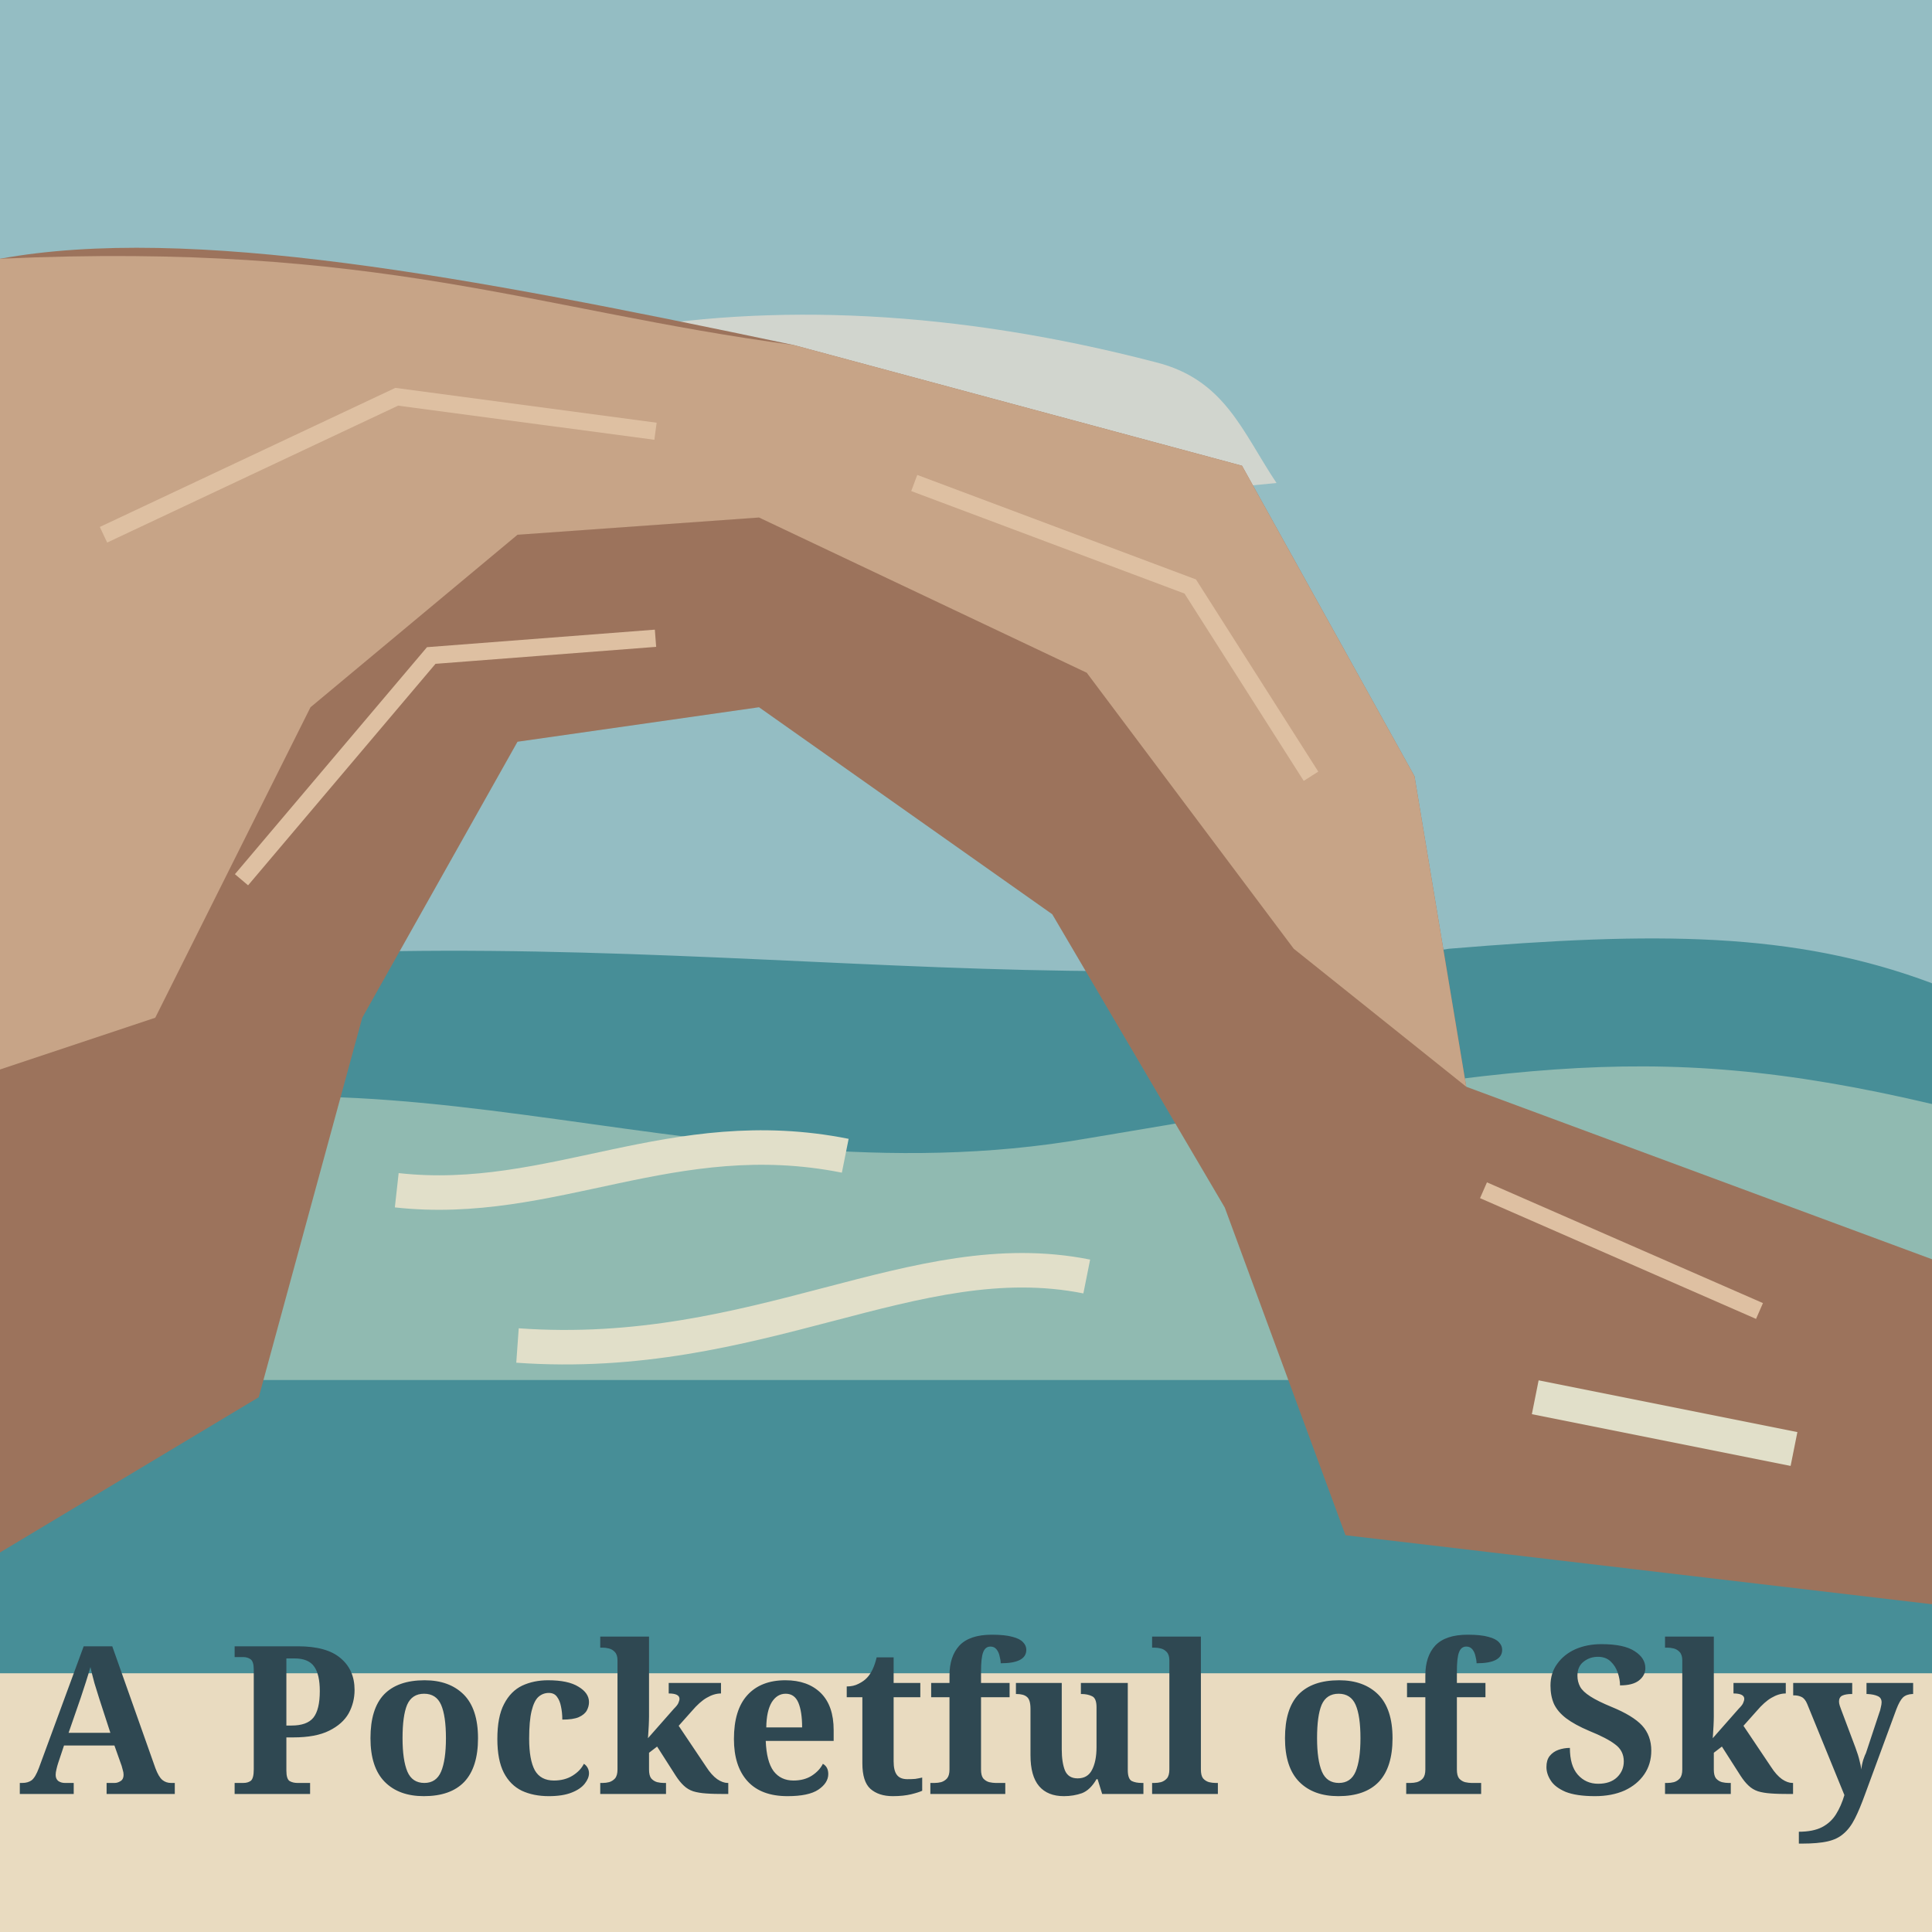
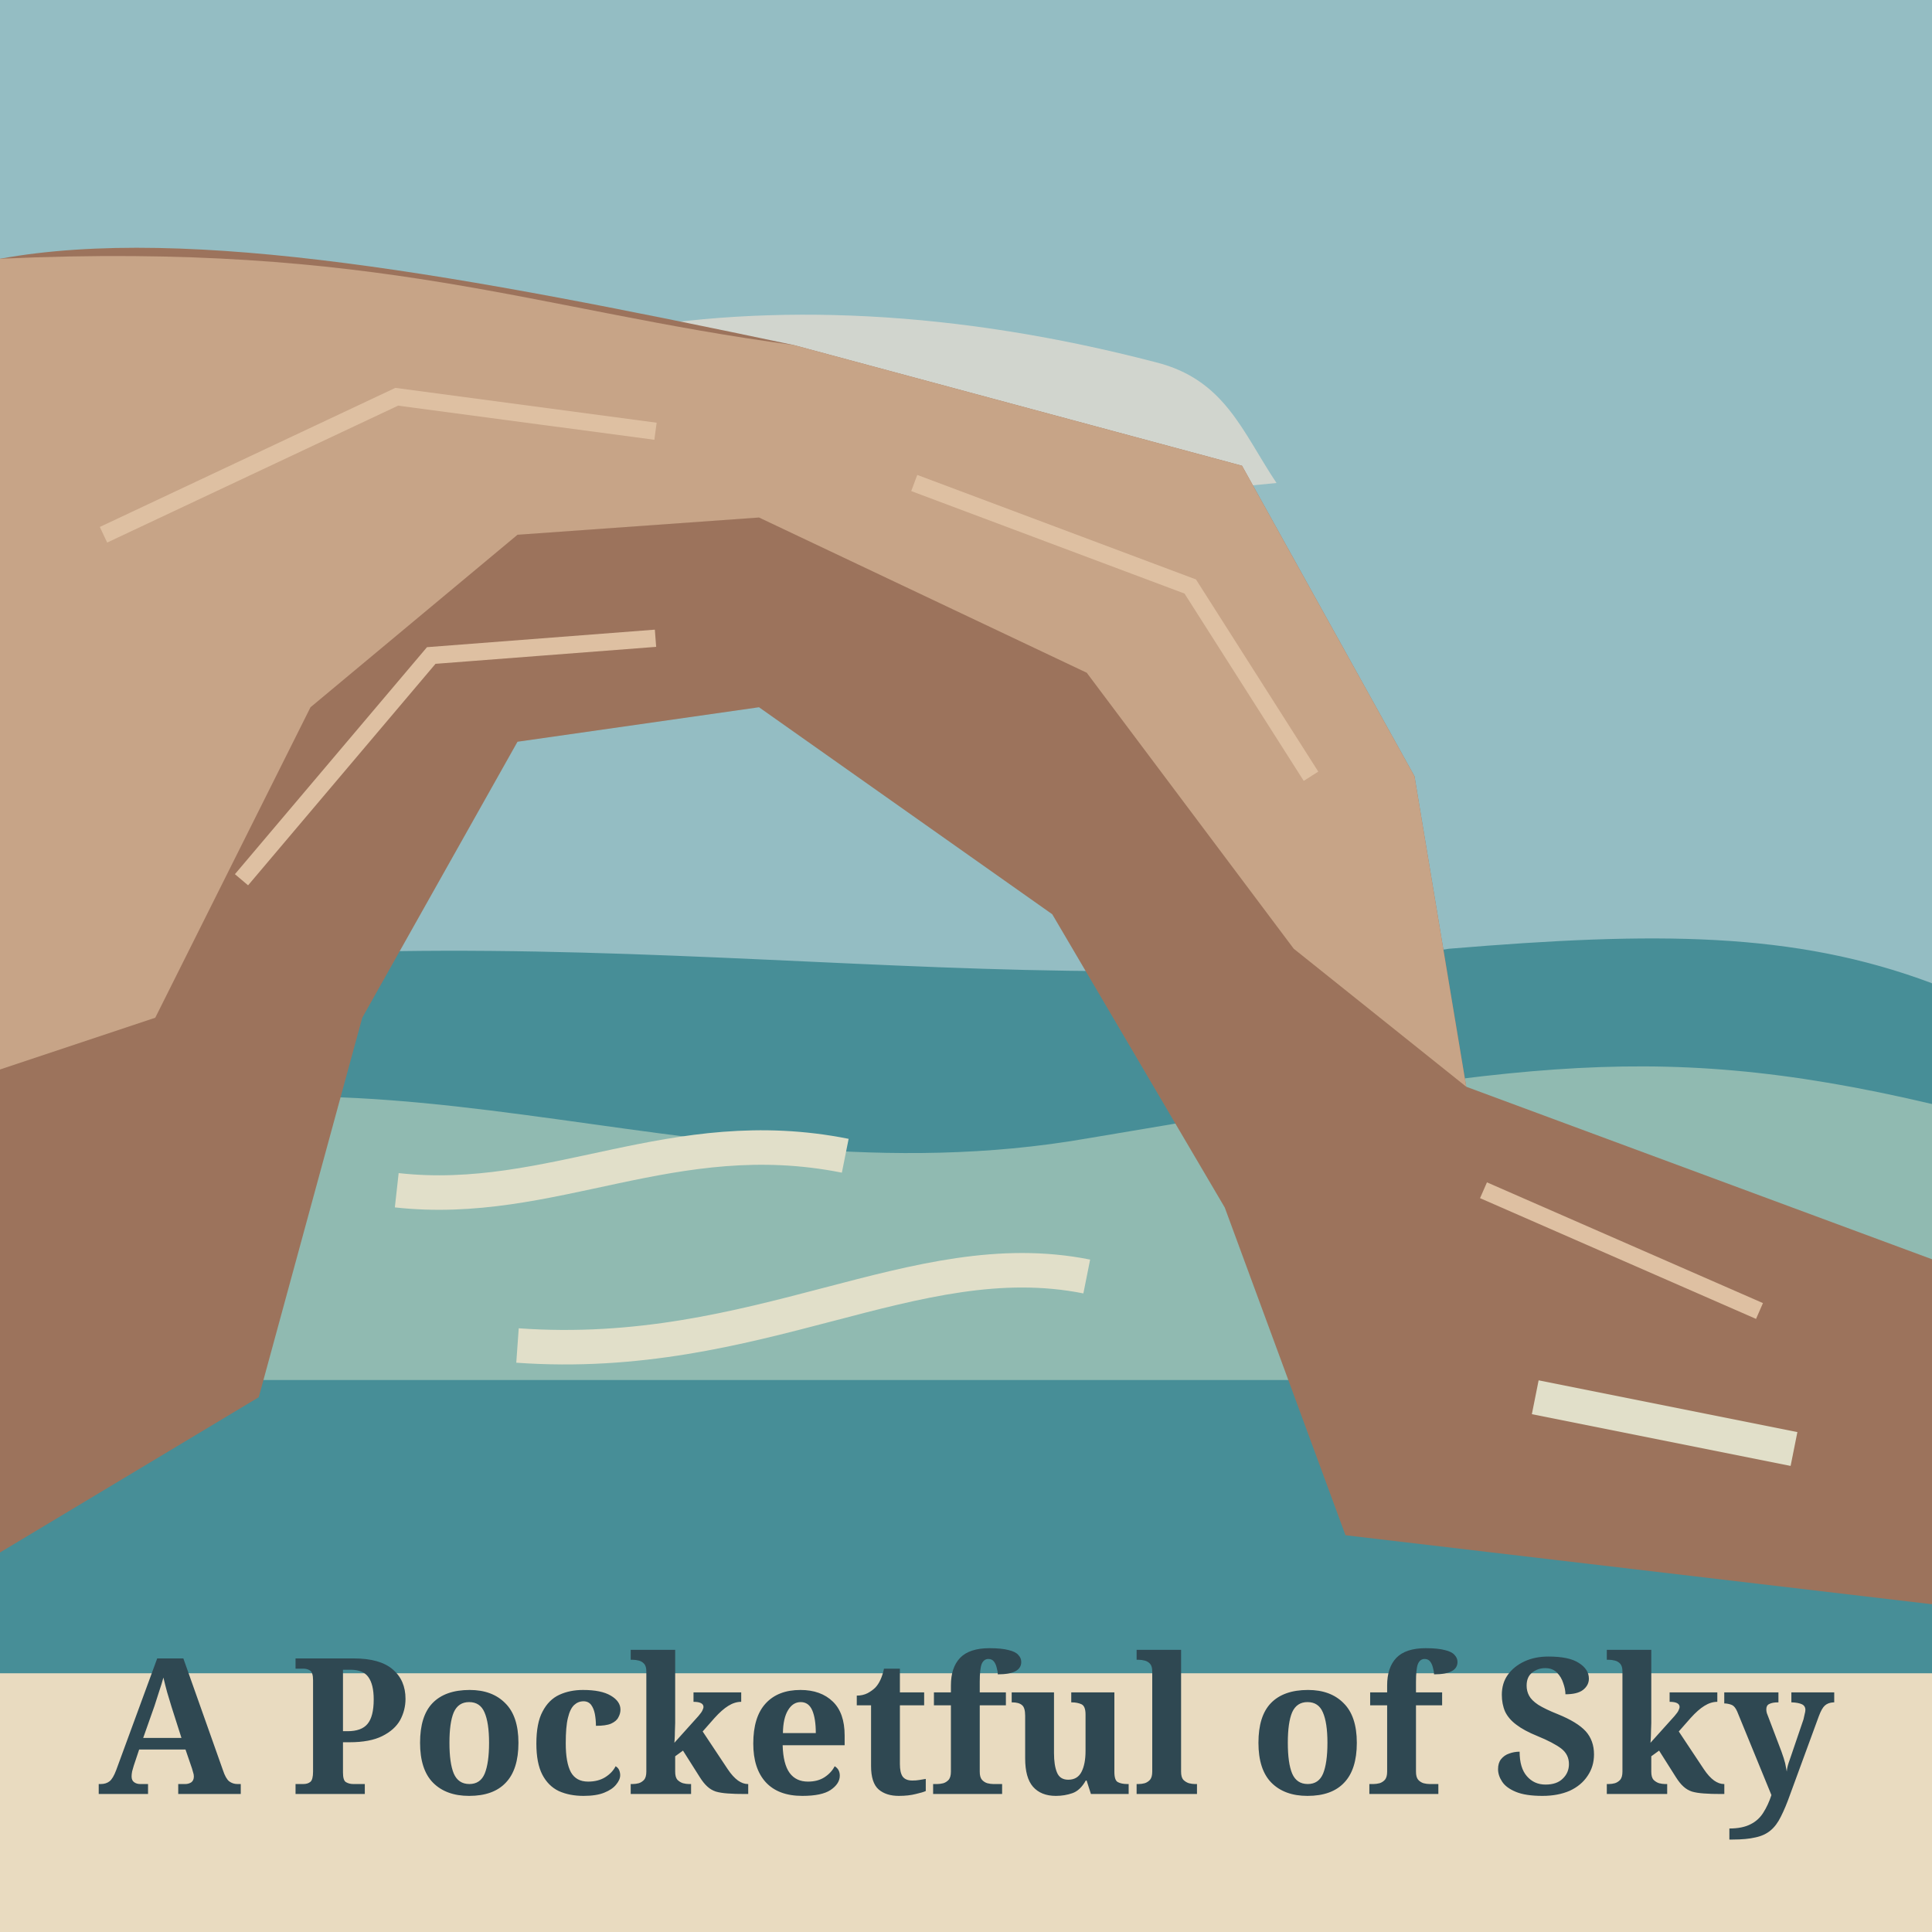
<svg xmlns="http://www.w3.org/2000/svg" viewBox="0 0 112 112">
  <rect width="112" height="112" fill="#e9dbc0" />
  <path fill="#94bdc3" d="M0 0h112v57H0z" />
  <path fill="#e6ded1" d="M12 31c12-12 32-16 55-10 4 1 5 4 7 7l-62 6z" opacity=".75" />
  <path fill="#478e97" d="M0 57c32-5 58 2 84-2 12-1 20-1 28 2v40H0z" />
  <path fill="#90bab1" d="M0 67c20-9 40 3 63-1 24-4 32-6 49-2v16H0z" />
  <path fill="#9c735c" d="M0 15c11-2 27 1 46 5l26 7 10 18 3 18 27 10v20l-34-4-7-19-10-17-17-12-14 2-9 16-6 22L0 90z" />
  <path fill="#c7a487" d="M0 15c22-1 31 3 46 5l26 7 10 18 3 18-10-8-12-16-19-9-14 1-12 10-9 18L0 62z" />
  <path fill="none" stroke="#dec0a2" stroke-width="1" d="M6 31l17-8 15 2m-24 26 11-13 13-1m15-9 16 6 7 11m10 24 16 7" />
  <path fill="none" stroke="#e1dfc9" stroke-width="2" d="M23 69c9 1 16-4 26-2m-19 11c14 1 23-6 33-4m26 7 15 3" />
-   <text x="56" y="104" text-anchor="middle" fill="#2f4852" font-family="Georgia, serif" font-weight="bold" font-size="12">A Pocketful of Sky</text>
+   <text x="56" y="104" text-anchor="middle" fill="#2f4852" font-family="Georgia, serif" font-weight="bold" font-size="11">A Pocketful of Sky</text>
</svg>
